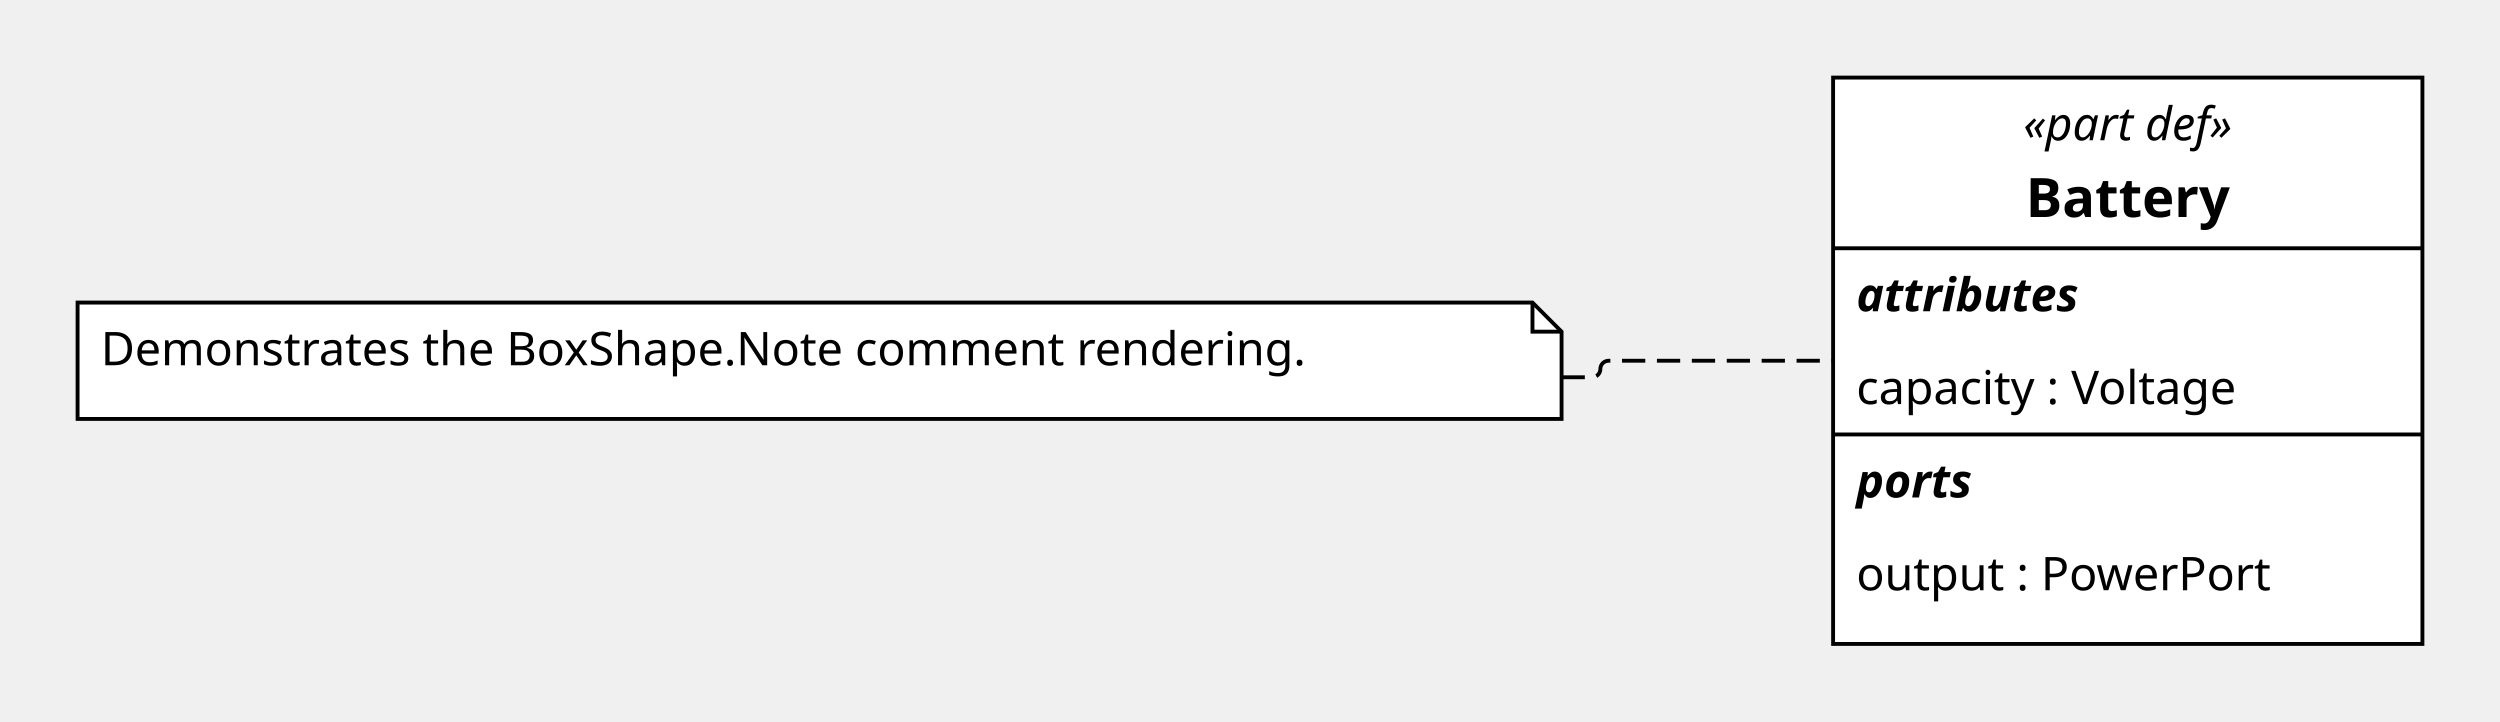
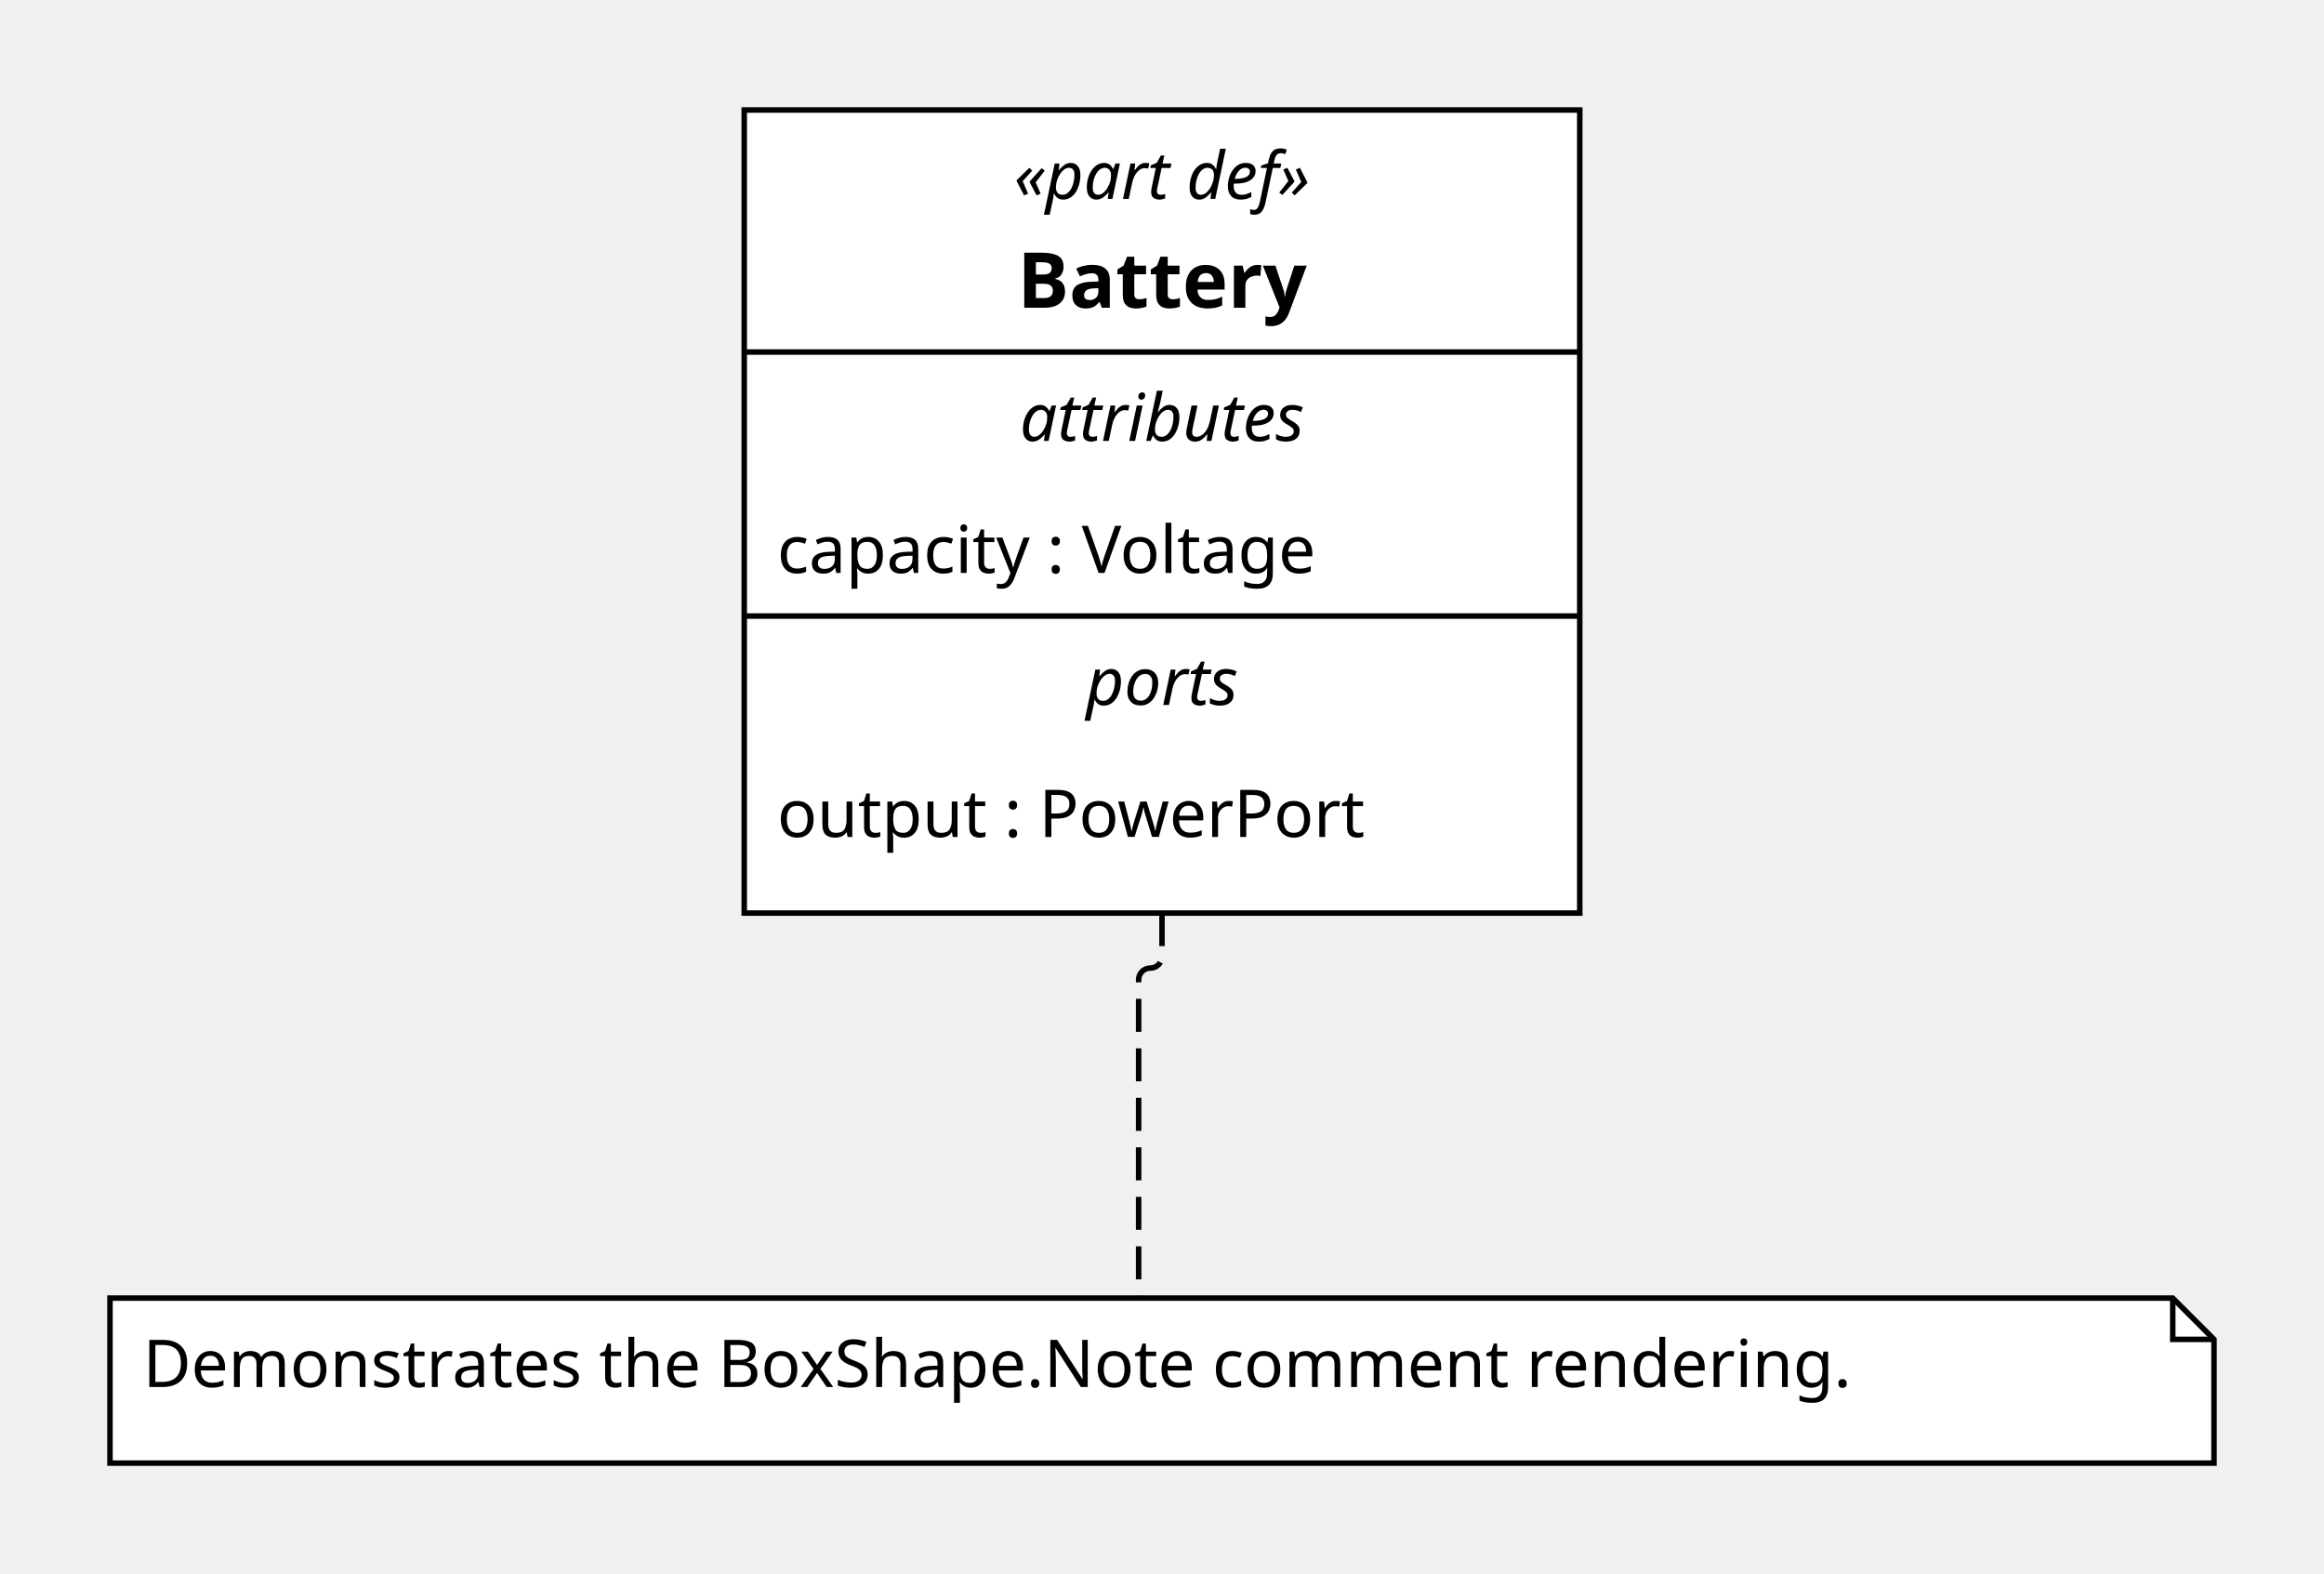
- <svg xmlns="http://www.w3.org/2000/svg" width="644.48" height="186.00" viewBox="0 0 644.48 186.00">
+ <svg xmlns="http://www.w3.org/2000/svg" width="422.56" height="286.00" viewBox="0 0 422.56 286.00">
  <defs>
    <marker id="line-end-open-chevron" markerWidth="10.165" markerHeight="7" refX="10.165" refY="3.5" orient="auto">
      <polyline points="0 0, 10 3.5, 0 7" fill="none" stroke="#000000" stroke-width="1.00" stroke-linejoin="bevel" />
    </marker>
    <marker id="line-end-hollow-triangle" markerWidth="10.165" markerHeight="7" refX="10.165" refY="3.5" orient="auto">
      <polygon points="0 0, 10 3.5, 0 7" fill="#FFFFFF" stroke="#000000" stroke-width="1.00" stroke-linejoin="bevel" />
    </marker>
    <marker id="line-end-filled-arrow" markerWidth="10.165" markerHeight="7" refX="10.165" refY="3.5" orient="auto">
      <polygon points="0 0, 10 3.5, 0 7" fill="#000000" stroke="#000000" stroke-width="1.00" stroke-linejoin="bevel" />
    </marker>
    <marker id="line-end-hollow-triangle-crossbar" markerWidth="14.665" markerHeight="7" refX="14.665" refY="3.5" orient="auto">
      <polygon points="4.5 0, 14.5 3.5, 4.5 7" fill="#FFFFFF" stroke="#000000" stroke-width="1.00" stroke-linejoin="bevel" />
      <line x1="1" y1="0" x2="1" y2="7" stroke="#000000" stroke-width="1.00" />
    </marker>
    <marker id="line-end-hollow-diamond" markerWidth="14" markerHeight="8" refX="13.277" refY="4" orient="auto">
      <polygon points="1 4, 7 0, 13 4, 7 8" fill="#FFFFFF" stroke="#000000" stroke-width="1.00" stroke-linejoin="bevel" />
    </marker>
    <marker id="line-end-filled-diamond" markerWidth="14" markerHeight="8" refX="13.277" refY="4" orient="auto">
      <polygon points="1 4, 7 0, 13 4, 7 8" fill="#000000" stroke="#000000" stroke-width="1.00" stroke-linejoin="bevel" />
    </marker>
    <marker id="line-end-circle" markerWidth="10" markerHeight="10" refX="9.5" refY="5" orient="auto">
      <circle cx="5" cy="5" r="4" fill="#FFFFFF" stroke="#000000" stroke-width="1.00" />
    </marker>
    <marker id="line-end-bar" markerWidth="4" markerHeight="12" refX="2.5" refY="6" orient="auto">
      <line x1="2" y1="0" x2="2" y2="12" stroke="#000000" stroke-width="1.00" />
    </marker>
    <filter id="label-bg" x="-0.05" y="-0.05" width="1.1" height="1.1">
      <feFlood flood-color="#FFFFFF" />
      <feComposite in="SourceGraphic" operator="over" />
    </filter>
  </defs>
-   <rect x="472.56" y="20.00" width="151.92" height="146.00" fill="#FFFFFF" stroke="#000000" stroke-width="1.00" />
-   <text x="548.52" y="32.00" font-family="Noto Sans, sans-serif" font-size="12.00" font-style="italic" fill="#000000" text-anchor="middle" dominant-baseline="middle">«part def»</text>
-   <text x="548.52" y="51.00" font-family="Noto Sans, sans-serif" font-size="14.00" font-weight="bold" fill="#000000" text-anchor="middle" dominant-baseline="middle">Battery</text>
-   <line x1="472.56" y1="64.00" x2="624.48" y2="64.00" stroke="#000000" stroke-width="1.00" />
-   <text x="478.56" y="76.00" font-family="Noto Sans, sans-serif" font-size="12.00" font-weight="bold" font-style="italic" fill="#000000" text-anchor="start" dominant-baseline="middle">attributes</text>
-   <text x="478.56" y="100.00" font-family="Noto Sans, sans-serif" font-size="12.00" fill="#000000" text-anchor="start" dominant-baseline="middle">capacity : Voltage</text>
-   <line x1="472.56" y1="112.00" x2="624.48" y2="112.00" stroke="#000000" stroke-width="1.00" />
-   <text x="478.56" y="124.00" font-family="Noto Sans, sans-serif" font-size="12.00" font-weight="bold" font-style="italic" fill="#000000" text-anchor="start" dominant-baseline="middle">ports</text>
-   <text x="478.56" y="148.00" font-family="Noto Sans, sans-serif" font-size="12.00" fill="#000000" text-anchor="start" dominant-baseline="middle">output : PowerPort</text>
-   <path d="M 20.00 78.00 L 395.06 78.00 L 402.56 85.50 L 402.56 108.00 L 20.00 108.00 Z" fill="#FFFFFF" stroke="#000000" stroke-width="1.00" />
-   <path d="M 395.06 78.00 L 395.06 85.50 L 402.56 85.50" fill="none" stroke="#000000" stroke-width="1.00" />
-   <text x="26.00" y="90.00" font-family="Noto Sans, sans-serif" font-size="12.00" fill="#000000" text-anchor="start" dominant-baseline="middle">Demonstrates the BoxShape.Note comment rendering.</text>
-   <path d="M 402.56 97.25 L 410.44 97.25 A 2.12 2.12 0 0 0 412.56 95.12 L 412.56 95.12 A 2.12 2.12 0 0 1 414.69 93.00 L 472.56 93.00" fill="none" stroke="#000000" stroke-width="1.00" stroke-dasharray="6 3" />
+   <rect x="135.32" y="20.00" width="151.92" height="146.00" fill="#FFFFFF" stroke="#000000" stroke-width="1.00" />
+   <text x="211.28" y="32.00" font-family="Noto Sans, sans-serif" font-size="12.00" font-style="italic" fill="#000000" text-anchor="middle" dominant-baseline="middle">«part def»</text>
+   <text x="211.28" y="51.00" font-family="Noto Sans, sans-serif" font-size="14.00" font-weight="bold" fill="#000000" text-anchor="middle" dominant-baseline="middle">Battery</text>
+   <line x1="135.32" y1="64.00" x2="287.24" y2="64.00" stroke="#000000" stroke-width="1.00" />
+   <text x="211.28" y="76.00" font-family="Noto Sans, sans-serif" font-size="12.00" font-style="italic" fill="#000000" text-anchor="middle" dominant-baseline="middle">attributes</text>
+   <text x="141.32" y="100.00" font-family="Noto Sans, sans-serif" font-size="12.00" fill="#000000" text-anchor="start" dominant-baseline="middle">capacity : Voltage</text>
+   <line x1="135.32" y1="112.00" x2="287.24" y2="112.00" stroke="#000000" stroke-width="1.00" />
+   <text x="211.28" y="124.00" font-family="Noto Sans, sans-serif" font-size="12.00" font-style="italic" fill="#000000" text-anchor="middle" dominant-baseline="middle">ports</text>
+   <text x="141.32" y="148.00" font-family="Noto Sans, sans-serif" font-size="12.00" fill="#000000" text-anchor="start" dominant-baseline="middle">output : PowerPort</text>
+   <path d="M 20.00 236.00 L 395.06 236.00 L 402.56 243.50 L 402.56 266.00 L 20.00 266.00 Z" fill="#FFFFFF" stroke="#000000" stroke-width="1.00" />
+   <path d="M 395.06 236.00 L 395.06 243.50 L 402.56 243.50" fill="none" stroke="#000000" stroke-width="1.00" />
+   <text x="26.00" y="248.00" font-family="Noto Sans, sans-serif" font-size="12.00" fill="#000000" text-anchor="start" dominant-baseline="middle">Demonstrates the BoxShape.Note comment rendering.</text>
+   <path d="M 211.28 166.00 L 211.28 173.88 A 2.13 2.13 0 0 1 209.16 176.00 L 209.16 176.00 A 2.13 2.13 0 0 0 207.03 178.12 L 207.03 236.00" fill="none" stroke="#000000" stroke-width="1.00" stroke-dasharray="6 3" />
</svg>
